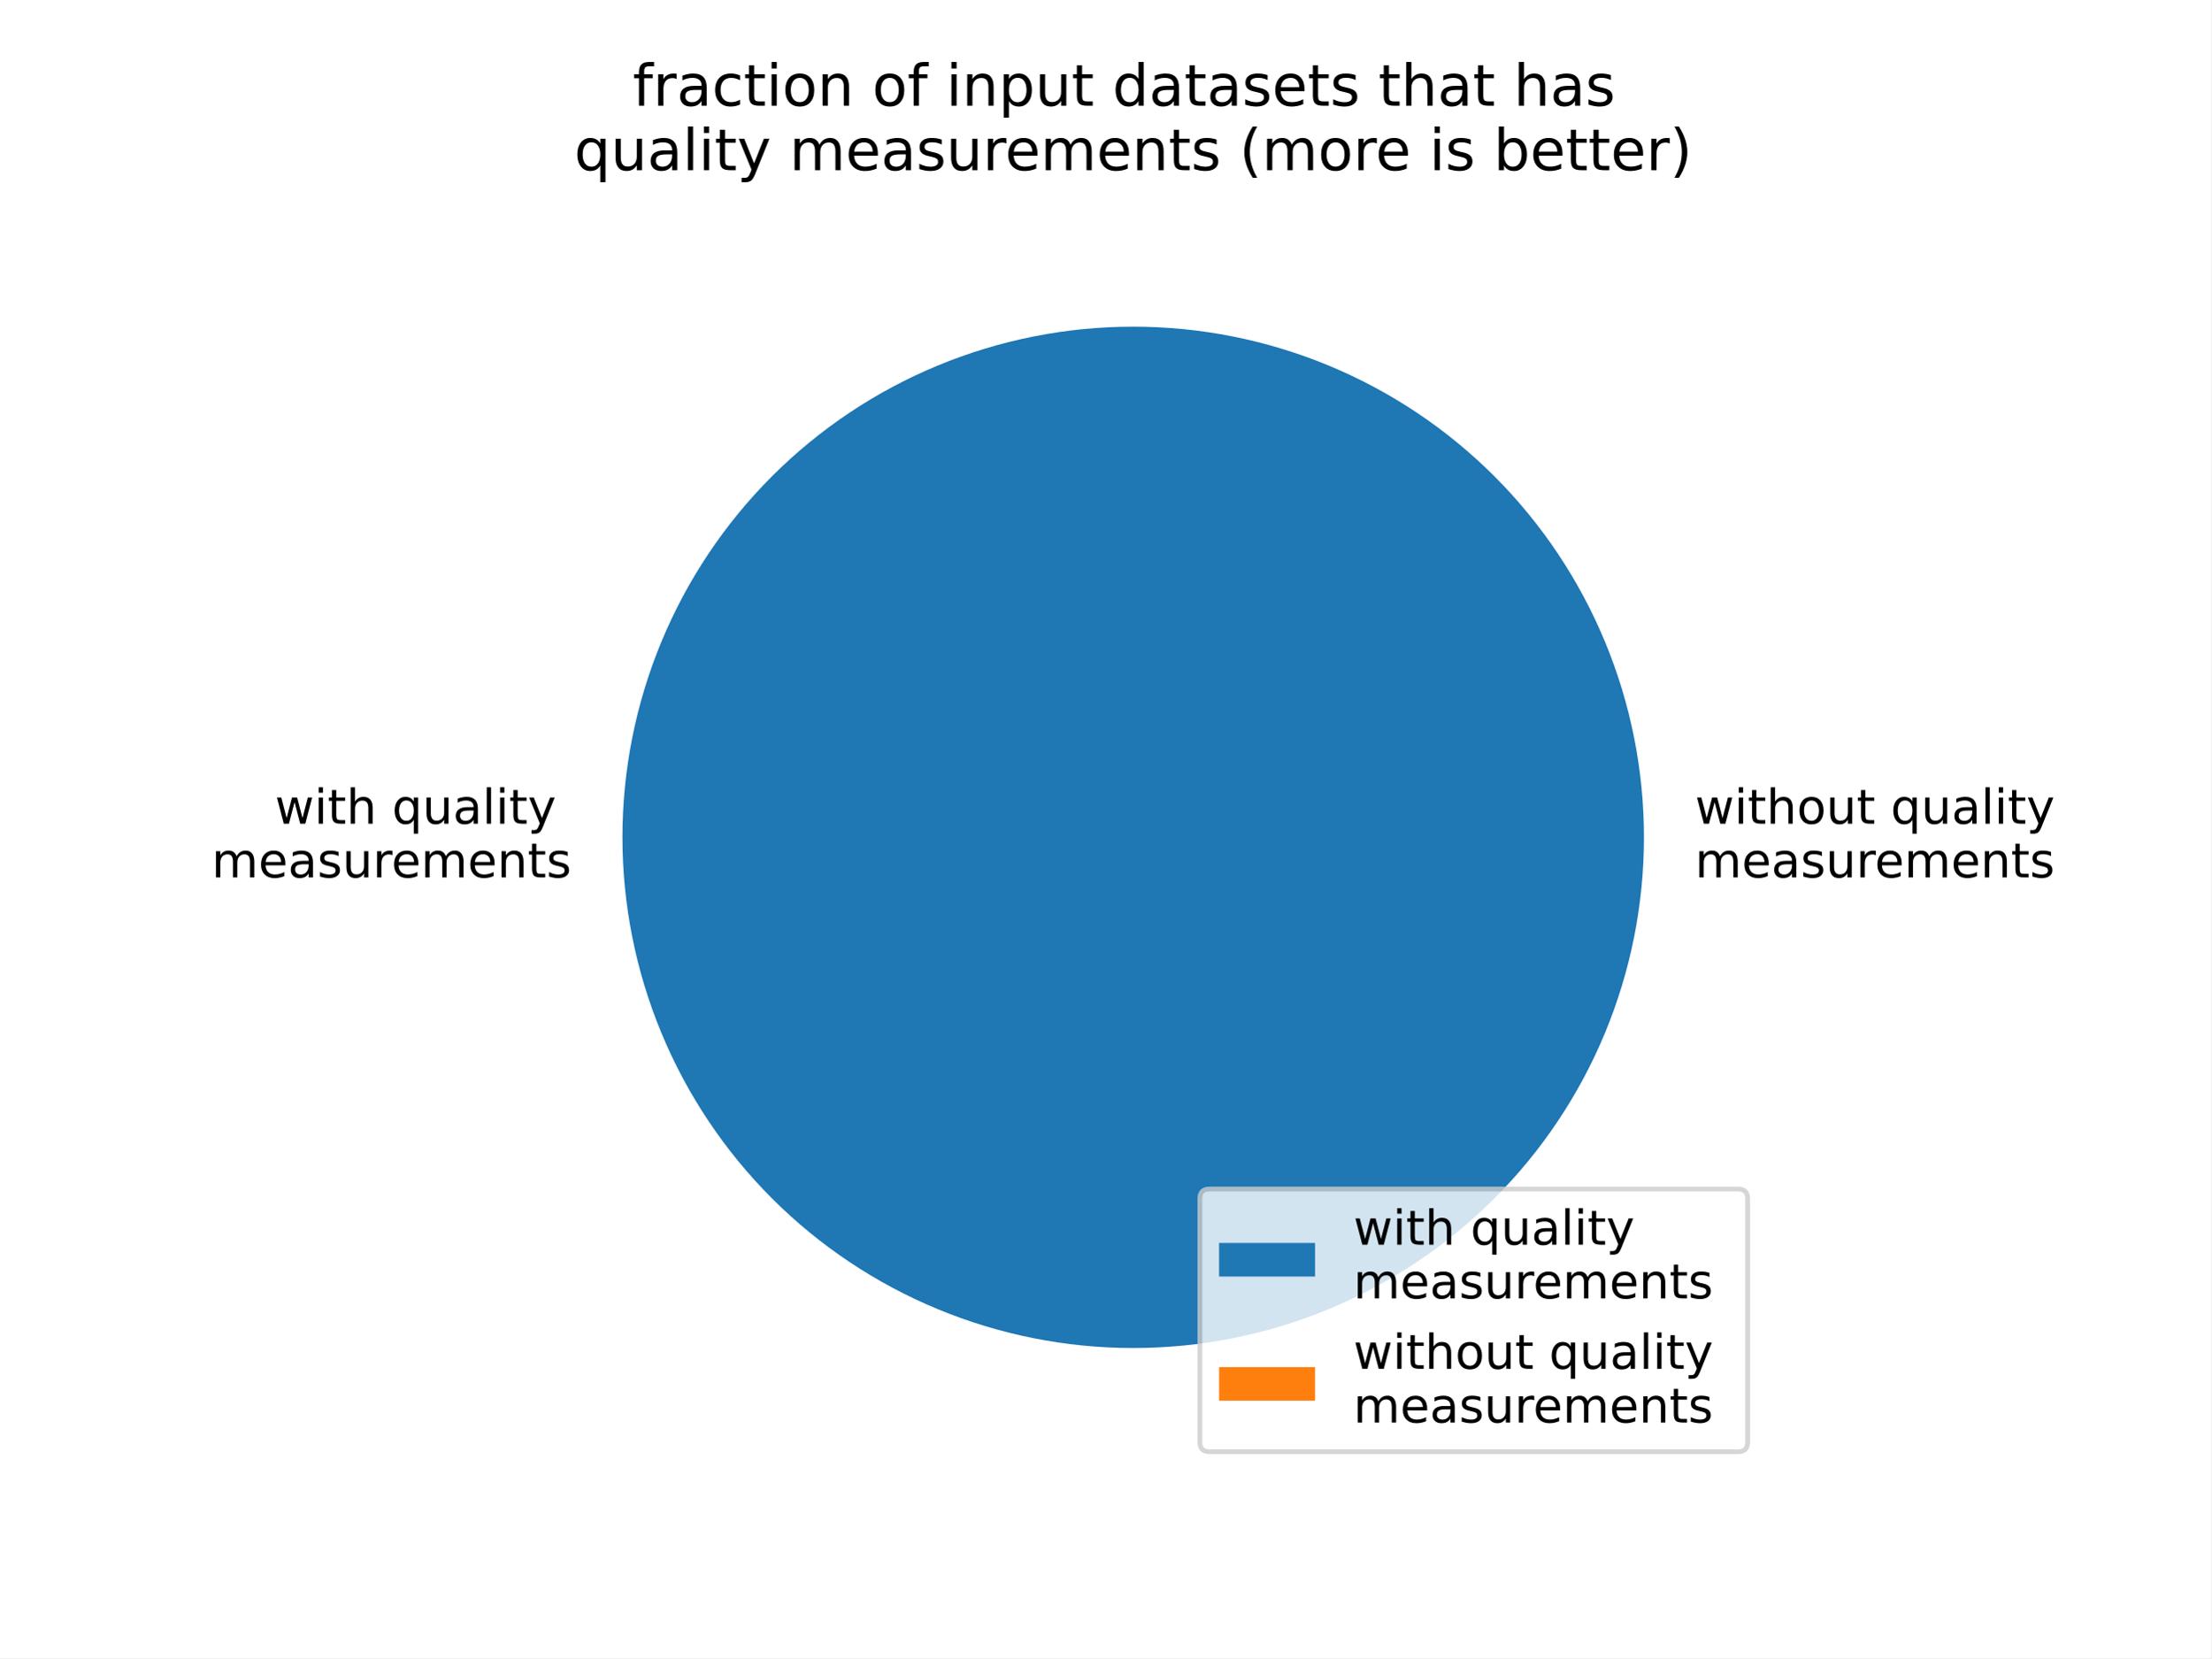
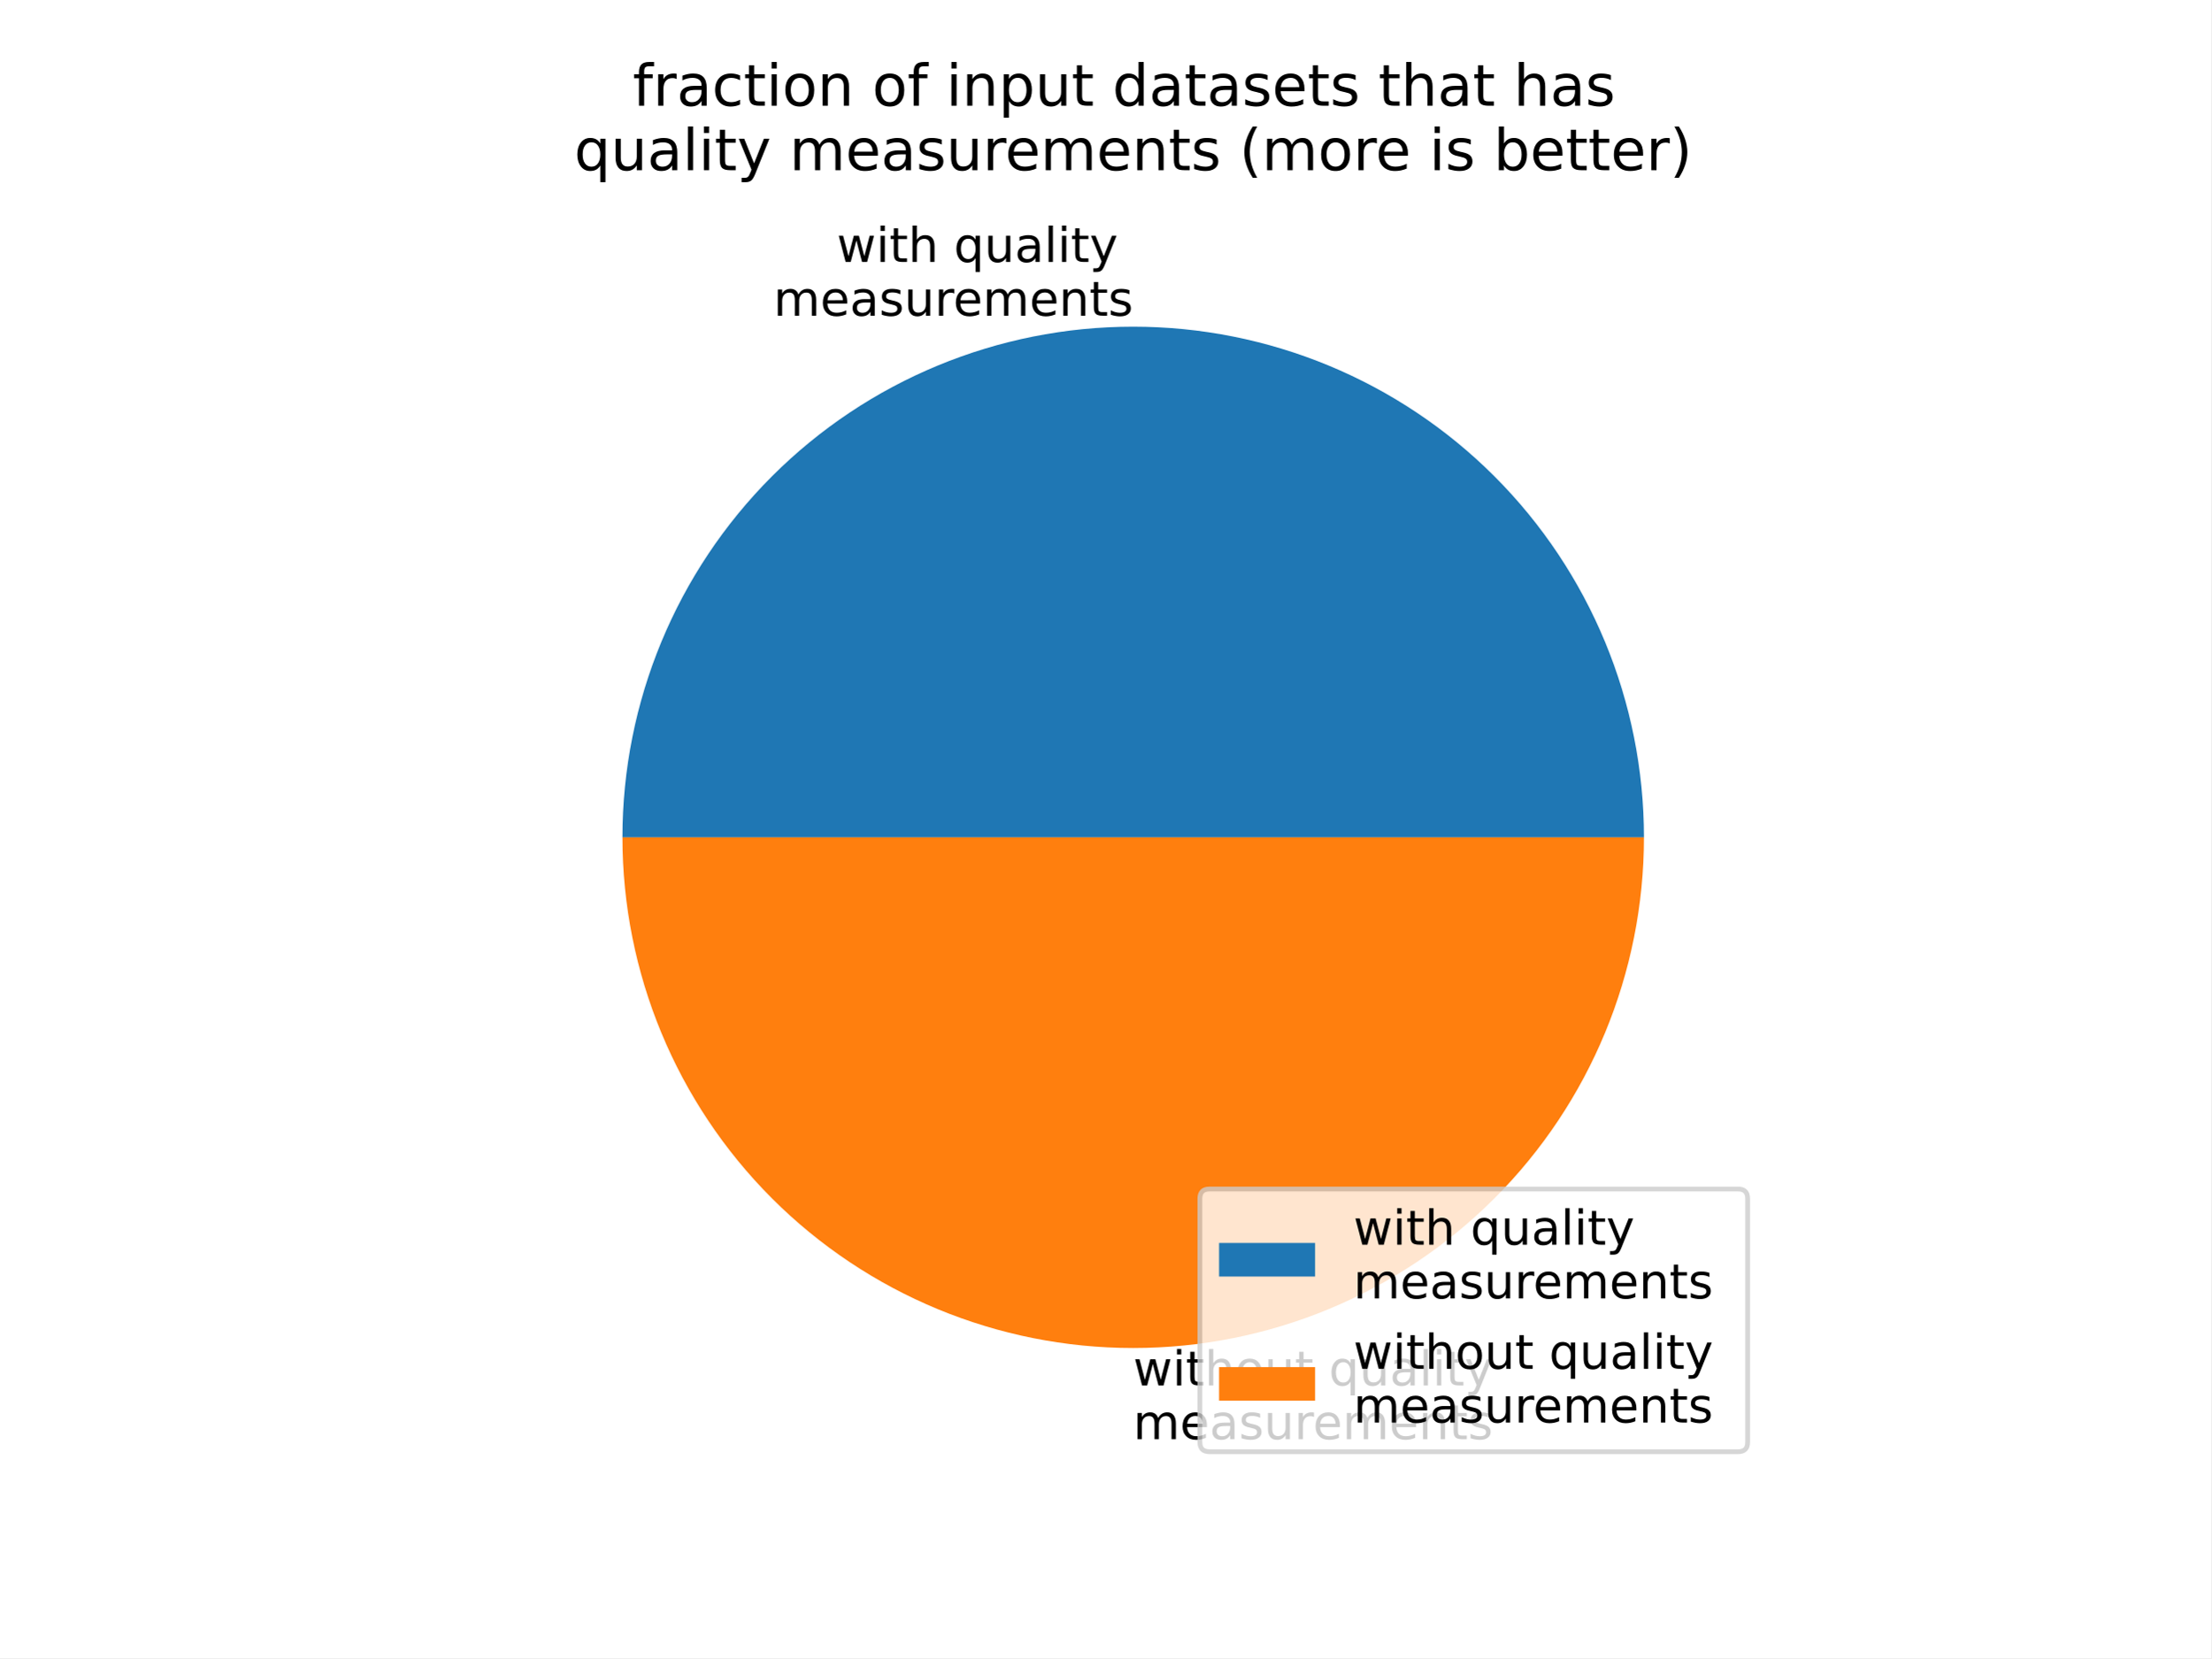
<svg xmlns="http://www.w3.org/2000/svg" xmlns:xlink="http://www.w3.org/1999/xlink" width="460.8pt" height="345.6pt" viewBox="0 0 460.8 345.6" version="1.1">
  <defs>
    <style type="text/css">*{stroke-linejoin: round; stroke-linecap: butt}</style>
  </defs>
  <g id="figure_1">
    <g id="patch_1">
      <path d="M 0 345.6  L 460.8 345.6  L 460.8 0  L 0 0  z " style="fill: #ffffff" />
    </g>
    <g id="axes_1">
      <g id="patch_2">
-         <path d="M 342.605 174.528  C 342.605 160.55 339.851 146.708 334.502 133.793  C 329.153 120.879 321.312 109.144 311.428 99.26  C 301.544 89.376 289.809 81.535 276.895 76.186  C 263.98 70.837 250.138 68.083 236.16 68.083  C 222.182 68.083 208.34 70.837 195.425 76.186  C 182.511 81.535 170.776 89.376 160.892 99.26  C 151.008 109.144 143.167 120.879 137.818 133.793  C 132.469 146.708 129.715 160.55 129.715 174.528  C 129.715 188.506 132.469 202.348 137.818 215.263  C 143.167 228.177 151.008 239.912 160.892 249.796  C 170.776 259.68 182.511 267.521 195.425 272.87  C 208.34 278.219 222.182 280.973 236.16 280.973  C 250.138 280.973 263.98 278.219 276.895 272.87  C 289.809 267.521 301.544 259.68 311.428 249.796  C 321.312 239.912 329.153 228.177 334.502 215.263  C 339.851 202.348 342.605 188.506 342.605 174.528  M 236.16 174.528  z " style="fill: #1f77b4" />
+         <path d="M 342.605 174.528  C 342.605 146.308 331.382 119.215 311.428 99.26  C 291.473 79.306 264.38 68.083 236.16 68.083  C 207.94 68.083 180.847 79.306 160.892 99.26  C 140.938 119.215 129.715 146.308 129.715 174.528  L 236.16 174.528  z " style="fill: #1f77b4" />
      </g>
      <g id="patch_3">
-         <path d="M 342.605 174.528  C 342.605 174.528 342.605 174.528 342.605 174.528  L 236.16 174.528  z " style="fill: #ff7f0e" />
+         <path d="M 129.715 174.528  C 129.715 202.748 140.938 229.841 160.892 249.796  C 180.847 269.75 207.94 280.973 236.16 280.973  C 264.38 280.973 291.473 269.75 311.428 249.796  C 331.382 229.841 342.605 202.748 342.605 174.528  L 236.16 174.528  z " style="fill: #ff7f0e" />
      </g>
      <g id="matplotlib.axis_1" />
      <g id="matplotlib.axis_2" />
      <g id="text_1">
-         <g transform="translate(57.29103 171.6885) scale(0.1 -0.1)">
+         <g transform="translate(174.3803 54.59919) scale(0.1 -0.1)">
          <defs>
            <path id="DejaVuSans-77" d="M 269 3500  L 844 3500  L 1563 769  L 2278 3500  L 2956 3500  L 3675 769  L 4391 3500  L 4966 3500  L 4050 0  L 3372 0  L 2619 2869  L 1863 0  L 1184 0  L 269 3500  z " transform="scale(0.015625)" />
            <path id="DejaVuSans-69" d="M 603 3500  L 1178 3500  L 1178 0  L 603 0  L 603 3500  z M 603 4863  L 1178 4863  L 1178 4134  L 603 4134  L 603 4863  z " transform="scale(0.015625)" />
            <path id="DejaVuSans-74" d="M 1172 4494  L 1172 3500  L 2356 3500  L 2356 3053  L 1172 3053  L 1172 1153  Q 1172 725 1289 603  Q 1406 481 1766 481  L 2356 481  L 2356 0  L 1766 0  Q 1100 0 847 248  Q 594 497 594 1153  L 594 3053  L 172 3053  L 172 3500  L 594 3500  L 594 4494  L 1172 4494  z " transform="scale(0.015625)" />
            <path id="DejaVuSans-68" d="M 3513 2113  L 3513 0  L 2938 0  L 2938 2094  Q 2938 2591 2744 2837  Q 2550 3084 2163 3084  Q 1697 3084 1428 2787  Q 1159 2491 1159 1978  L 1159 0  L 581 0  L 581 4863  L 1159 4863  L 1159 2956  Q 1366 3272 1645 3428  Q 1925 3584 2291 3584  Q 2894 3584 3203 3211  Q 3513 2838 3513 2113  z " transform="scale(0.015625)" />
            <path id="DejaVuSans-20" transform="scale(0.015625)" />
            <path id="DejaVuSans-71" d="M 947 1747  Q 947 1113 1208 752  Q 1469 391 1925 391  Q 2381 391 2643 752  Q 2906 1113 2906 1747  Q 2906 2381 2643 2742  Q 2381 3103 1925 3103  Q 1469 3103 1208 2742  Q 947 2381 947 1747  z M 2906 525  Q 2725 213 2448 61  Q 2172 -91 1784 -91  Q 1150 -91 751 415  Q 353 922 353 1747  Q 353 2572 751 3078  Q 1150 3584 1784 3584  Q 2172 3584 2448 3432  Q 2725 3281 2906 2969  L 2906 3500  L 3481 3500  L 3481 -1331  L 2906 -1331  L 2906 525  z " transform="scale(0.015625)" />
            <path id="DejaVuSans-75" d="M 544 1381  L 544 3500  L 1119 3500  L 1119 1403  Q 1119 906 1312 657  Q 1506 409 1894 409  Q 2359 409 2629 706  Q 2900 1003 2900 1516  L 2900 3500  L 3475 3500  L 3475 0  L 2900 0  L 2900 538  Q 2691 219 2414 64  Q 2138 -91 1772 -91  Q 1169 -91 856 284  Q 544 659 544 1381  z M 1991 3584  L 1991 3584  z " transform="scale(0.015625)" />
            <path id="DejaVuSans-61" d="M 2194 1759  Q 1497 1759 1228 1600  Q 959 1441 959 1056  Q 959 750 1161 570  Q 1363 391 1709 391  Q 2188 391 2477 730  Q 2766 1069 2766 1631  L 2766 1759  L 2194 1759  z M 3341 1997  L 3341 0  L 2766 0  L 2766 531  Q 2569 213 2275 61  Q 1981 -91 1556 -91  Q 1019 -91 701 211  Q 384 513 384 1019  Q 384 1609 779 1909  Q 1175 2209 1959 2209  L 2766 2209  L 2766 2266  Q 2766 2663 2505 2880  Q 2244 3097 1772 3097  Q 1472 3097 1187 3025  Q 903 2953 641 2809  L 641 3341  Q 956 3463 1253 3523  Q 1550 3584 1831 3584  Q 2591 3584 2966 3190  Q 3341 2797 3341 1997  z " transform="scale(0.015625)" />
            <path id="DejaVuSans-6c" d="M 603 4863  L 1178 4863  L 1178 0  L 603 0  L 603 4863  z " transform="scale(0.015625)" />
            <path id="DejaVuSans-79" d="M 2059 -325  Q 1816 -950 1584 -1140  Q 1353 -1331 966 -1331  L 506 -1331  L 506 -850  L 844 -850  Q 1081 -850 1212 -737  Q 1344 -625 1503 -206  L 1606 56  L 191 3500  L 800 3500  L 1894 763  L 2988 3500  L 3597 3500  L 2059 -325  z " transform="scale(0.015625)" />
          </defs>
          <use xlink:href="#DejaVuSans-77" />
          <use xlink:href="#DejaVuSans-69" x="81.787" />
          <use xlink:href="#DejaVuSans-74" x="109.57" />
          <use xlink:href="#DejaVuSans-68" x="148.779" />
          <use xlink:href="#DejaVuSans-20" x="212.158" />
          <use xlink:href="#DejaVuSans-71" x="243.945" />
          <use xlink:href="#DejaVuSans-75" x="307.422" />
          <use xlink:href="#DejaVuSans-61" x="370.801" />
          <use xlink:href="#DejaVuSans-6c" x="432.08" />
          <use xlink:href="#DejaVuSans-69" x="459.863" />
          <use xlink:href="#DejaVuSans-74" x="487.646" />
          <use xlink:href="#DejaVuSans-79" x="526.855" />
          <use xlink:href="#DejaVuSans-20" x="586.035" />
        </g>
-         <g transform="translate(44.10197 182.8863) scale(0.1 -0.1)">
+         <g transform="translate(161.1912 65.797) scale(0.1 -0.1)">
          <defs>
            <path id="DejaVuSans-6d" d="M 3328 2828  Q 3544 3216 3844 3400  Q 4144 3584 4550 3584  Q 5097 3584 5394 3201  Q 5691 2819 5691 2113  L 5691 0  L 5113 0  L 5113 2094  Q 5113 2597 4934 2840  Q 4756 3084 4391 3084  Q 3944 3084 3684 2787  Q 3425 2491 3425 1978  L 3425 0  L 2847 0  L 2847 2094  Q 2847 2600 2669 2842  Q 2491 3084 2119 3084  Q 1678 3084 1418 2786  Q 1159 2488 1159 1978  L 1159 0  L 581 0  L 581 3500  L 1159 3500  L 1159 2956  Q 1356 3278 1631 3431  Q 1906 3584 2284 3584  Q 2666 3584 2933 3390  Q 3200 3197 3328 2828  z " transform="scale(0.015625)" />
            <path id="DejaVuSans-65" d="M 3597 1894  L 3597 1613  L 953 1613  Q 991 1019 1311 708  Q 1631 397 2203 397  Q 2534 397 2845 478  Q 3156 559 3463 722  L 3463 178  Q 3153 47 2828 -22  Q 2503 -91 2169 -91  Q 1331 -91 842 396  Q 353 884 353 1716  Q 353 2575 817 3079  Q 1281 3584 2069 3584  Q 2775 3584 3186 3129  Q 3597 2675 3597 1894  z M 3022 2063  Q 3016 2534 2758 2815  Q 2500 3097 2075 3097  Q 1594 3097 1305 2825  Q 1016 2553 972 2059  L 3022 2063  z " transform="scale(0.015625)" />
            <path id="DejaVuSans-73" d="M 2834 3397  L 2834 2853  Q 2591 2978 2328 3040  Q 2066 3103 1784 3103  Q 1356 3103 1142 2972  Q 928 2841 928 2578  Q 928 2378 1081 2264  Q 1234 2150 1697 2047  L 1894 2003  Q 2506 1872 2764 1633  Q 3022 1394 3022 966  Q 3022 478 2636 193  Q 2250 -91 1575 -91  Q 1294 -91 989 -36  Q 684 19 347 128  L 347 722  Q 666 556 975 473  Q 1284 391 1588 391  Q 1994 391 2212 530  Q 2431 669 2431 922  Q 2431 1156 2273 1281  Q 2116 1406 1581 1522  L 1381 1569  Q 847 1681 609 1914  Q 372 2147 372 2553  Q 372 3047 722 3315  Q 1072 3584 1716 3584  Q 2034 3584 2315 3537  Q 2597 3491 2834 3397  z " transform="scale(0.015625)" />
            <path id="DejaVuSans-72" d="M 2631 2963  Q 2534 3019 2420 3045  Q 2306 3072 2169 3072  Q 1681 3072 1420 2755  Q 1159 2438 1159 1844  L 1159 0  L 581 0  L 581 3500  L 1159 3500  L 1159 2956  Q 1341 3275 1631 3429  Q 1922 3584 2338 3584  Q 2397 3584 2469 3576  Q 2541 3569 2628 3553  L 2631 2963  z " transform="scale(0.015625)" />
            <path id="DejaVuSans-6e" d="M 3513 2113  L 3513 0  L 2938 0  L 2938 2094  Q 2938 2591 2744 2837  Q 2550 3084 2163 3084  Q 1697 3084 1428 2787  Q 1159 2491 1159 1978  L 1159 0  L 581 0  L 581 3500  L 1159 3500  L 1159 2956  Q 1366 3272 1645 3428  Q 1925 3584 2291 3584  Q 2894 3584 3203 3211  Q 3513 2838 3513 2113  z " transform="scale(0.015625)" />
          </defs>
          <use xlink:href="#DejaVuSans-6d" />
          <use xlink:href="#DejaVuSans-65" x="97.412" />
          <use xlink:href="#DejaVuSans-61" x="158.936" />
          <use xlink:href="#DejaVuSans-73" x="220.215" />
          <use xlink:href="#DejaVuSans-75" x="272.314" />
          <use xlink:href="#DejaVuSans-72" x="335.693" />
          <use xlink:href="#DejaVuSans-65" x="374.557" />
          <use xlink:href="#DejaVuSans-6d" x="436.08" />
          <use xlink:href="#DejaVuSans-65" x="533.492" />
          <use xlink:href="#DejaVuSans-6e" x="595.016" />
          <use xlink:href="#DejaVuSans-74" x="658.395" />
          <use xlink:href="#DejaVuSans-73" x="697.604" />
        </g>
      </g>
      <g id="text_2">
-         <g transform="translate(353.2493 171.6884) scale(0.1 -0.1)">
+         <g transform="translate(236.16 288.7777) scale(0.1 -0.1)">
          <defs>
            <path id="DejaVuSans-6f" d="M 1959 3097  Q 1497 3097 1228 2736  Q 959 2375 959 1747  Q 959 1119 1226 758  Q 1494 397 1959 397  Q 2419 397 2687 759  Q 2956 1122 2956 1747  Q 2956 2369 2687 2733  Q 2419 3097 1959 3097  z M 1959 3584  Q 2709 3584 3137 3096  Q 3566 2609 3566 1747  Q 3566 888 3137 398  Q 2709 -91 1959 -91  Q 1206 -91 779 398  Q 353 888 353 1747  Q 353 2609 779 3096  Q 1206 3584 1959 3584  z " transform="scale(0.015625)" />
          </defs>
          <use xlink:href="#DejaVuSans-77" />
          <use xlink:href="#DejaVuSans-69" x="81.787" />
          <use xlink:href="#DejaVuSans-74" x="109.57" />
          <use xlink:href="#DejaVuSans-68" x="148.779" />
          <use xlink:href="#DejaVuSans-6f" x="212.158" />
          <use xlink:href="#DejaVuSans-75" x="273.34" />
          <use xlink:href="#DejaVuSans-74" x="336.719" />
          <use xlink:href="#DejaVuSans-20" x="375.928" />
          <use xlink:href="#DejaVuSans-71" x="407.715" />
          <use xlink:href="#DejaVuSans-75" x="471.191" />
          <use xlink:href="#DejaVuSans-61" x="534.57" />
          <use xlink:href="#DejaVuSans-6c" x="595.85" />
          <use xlink:href="#DejaVuSans-69" x="623.633" />
          <use xlink:href="#DejaVuSans-74" x="651.416" />
          <use xlink:href="#DejaVuSans-79" x="690.625" />
          <use xlink:href="#DejaVuSans-20" x="749.805" />
        </g>
-         <g transform="translate(353.2493 182.8863) scale(0.1 -0.1)">
+         <g transform="translate(236.16 299.9756) scale(0.1 -0.1)">
          <use xlink:href="#DejaVuSans-6d" />
          <use xlink:href="#DejaVuSans-65" x="97.412" />
          <use xlink:href="#DejaVuSans-61" x="158.936" />
          <use xlink:href="#DejaVuSans-73" x="220.215" />
          <use xlink:href="#DejaVuSans-75" x="272.314" />
          <use xlink:href="#DejaVuSans-72" x="335.693" />
          <use xlink:href="#DejaVuSans-65" x="374.557" />
          <use xlink:href="#DejaVuSans-6d" x="436.08" />
          <use xlink:href="#DejaVuSans-65" x="533.492" />
          <use xlink:href="#DejaVuSans-6e" x="595.016" />
          <use xlink:href="#DejaVuSans-74" x="658.395" />
          <use xlink:href="#DejaVuSans-73" x="697.604" />
        </g>
      </g>
      <g id="text_3">
        <g transform="translate(131.8556 22.03462) scale(0.12 -0.12)">
          <defs>
            <path id="DejaVuSans-66" d="M 2375 4863  L 2375 4384  L 1825 4384  Q 1516 4384 1395 4259  Q 1275 4134 1275 3809  L 1275 3500  L 2222 3500  L 2222 3053  L 1275 3053  L 1275 0  L 697 0  L 697 3053  L 147 3053  L 147 3500  L 697 3500  L 697 3744  Q 697 4328 969 4595  Q 1241 4863 1831 4863  L 2375 4863  z " transform="scale(0.015625)" />
            <path id="DejaVuSans-63" d="M 3122 3366  L 3122 2828  Q 2878 2963 2633 3030  Q 2388 3097 2138 3097  Q 1578 3097 1268 2742  Q 959 2388 959 1747  Q 959 1106 1268 751  Q 1578 397 2138 397  Q 2388 397 2633 464  Q 2878 531 3122 666  L 3122 134  Q 2881 22 2623 -34  Q 2366 -91 2075 -91  Q 1284 -91 818 406  Q 353 903 353 1747  Q 353 2603 823 3093  Q 1294 3584 2113 3584  Q 2378 3584 2631 3529  Q 2884 3475 3122 3366  z " transform="scale(0.015625)" />
            <path id="DejaVuSans-70" d="M 1159 525  L 1159 -1331  L 581 -1331  L 581 3500  L 1159 3500  L 1159 2969  Q 1341 3281 1617 3432  Q 1894 3584 2278 3584  Q 2916 3584 3314 3078  Q 3713 2572 3713 1747  Q 3713 922 3314 415  Q 2916 -91 2278 -91  Q 1894 -91 1617 61  Q 1341 213 1159 525  z M 3116 1747  Q 3116 2381 2855 2742  Q 2594 3103 2138 3103  Q 1681 3103 1420 2742  Q 1159 2381 1159 1747  Q 1159 1113 1420 752  Q 1681 391 2138 391  Q 2594 391 2855 752  Q 3116 1113 3116 1747  z " transform="scale(0.015625)" />
            <path id="DejaVuSans-64" d="M 2906 2969  L 2906 4863  L 3481 4863  L 3481 0  L 2906 0  L 2906 525  Q 2725 213 2448 61  Q 2172 -91 1784 -91  Q 1150 -91 751 415  Q 353 922 353 1747  Q 353 2572 751 3078  Q 1150 3584 1784 3584  Q 2172 3584 2448 3432  Q 2725 3281 2906 2969  z M 947 1747  Q 947 1113 1208 752  Q 1469 391 1925 391  Q 2381 391 2643 752  Q 2906 1113 2906 1747  Q 2906 2381 2643 2742  Q 2381 3103 1925 3103  Q 1469 3103 1208 2742  Q 947 2381 947 1747  z " transform="scale(0.015625)" />
          </defs>
          <use xlink:href="#DejaVuSans-66" />
          <use xlink:href="#DejaVuSans-72" x="35.205" />
          <use xlink:href="#DejaVuSans-61" x="76.318" />
          <use xlink:href="#DejaVuSans-63" x="137.598" />
          <use xlink:href="#DejaVuSans-74" x="192.578" />
          <use xlink:href="#DejaVuSans-69" x="231.787" />
          <use xlink:href="#DejaVuSans-6f" x="259.57" />
          <use xlink:href="#DejaVuSans-6e" x="320.752" />
          <use xlink:href="#DejaVuSans-20" x="384.131" />
          <use xlink:href="#DejaVuSans-6f" x="415.918" />
          <use xlink:href="#DejaVuSans-66" x="477.1" />
          <use xlink:href="#DejaVuSans-20" x="512.305" />
          <use xlink:href="#DejaVuSans-69" x="544.092" />
          <use xlink:href="#DejaVuSans-6e" x="571.875" />
          <use xlink:href="#DejaVuSans-70" x="635.254" />
          <use xlink:href="#DejaVuSans-75" x="698.73" />
          <use xlink:href="#DejaVuSans-74" x="762.109" />
          <use xlink:href="#DejaVuSans-20" x="801.318" />
          <use xlink:href="#DejaVuSans-64" x="833.105" />
          <use xlink:href="#DejaVuSans-61" x="896.582" />
          <use xlink:href="#DejaVuSans-74" x="957.861" />
          <use xlink:href="#DejaVuSans-61" x="997.07" />
          <use xlink:href="#DejaVuSans-73" x="1058.35" />
          <use xlink:href="#DejaVuSans-65" x="1110.449" />
          <use xlink:href="#DejaVuSans-74" x="1171.973" />
          <use xlink:href="#DejaVuSans-73" x="1211.182" />
          <use xlink:href="#DejaVuSans-20" x="1263.281" />
          <use xlink:href="#DejaVuSans-74" x="1295.068" />
          <use xlink:href="#DejaVuSans-68" x="1334.277" />
          <use xlink:href="#DejaVuSans-61" x="1397.656" />
          <use xlink:href="#DejaVuSans-74" x="1458.936" />
          <use xlink:href="#DejaVuSans-20" x="1498.145" />
          <use xlink:href="#DejaVuSans-68" x="1529.932" />
          <use xlink:href="#DejaVuSans-61" x="1593.311" />
          <use xlink:href="#DejaVuSans-73" x="1654.59" />
          <use xlink:href="#DejaVuSans-20" x="1706.689" />
        </g>
        <g transform="translate(119.6484 35.472) scale(0.12 -0.12)">
          <defs>
            <path id="DejaVuSans-28" d="M 1984 4856  Q 1566 4138 1362 3434  Q 1159 2731 1159 2009  Q 1159 1288 1364 580  Q 1569 -128 1984 -844  L 1484 -844  Q 1016 -109 783 600  Q 550 1309 550 2009  Q 550 2706 781 3412  Q 1013 4119 1484 4856  L 1984 4856  z " transform="scale(0.015625)" />
            <path id="DejaVuSans-62" d="M 3116 1747  Q 3116 2381 2855 2742  Q 2594 3103 2138 3103  Q 1681 3103 1420 2742  Q 1159 2381 1159 1747  Q 1159 1113 1420 752  Q 1681 391 2138 391  Q 2594 391 2855 752  Q 3116 1113 3116 1747  z M 1159 2969  Q 1341 3281 1617 3432  Q 1894 3584 2278 3584  Q 2916 3584 3314 3078  Q 3713 2572 3713 1747  Q 3713 922 3314 415  Q 2916 -91 2278 -91  Q 1894 -91 1617 61  Q 1341 213 1159 525  L 1159 0  L 581 0  L 581 4863  L 1159 4863  L 1159 2969  z " transform="scale(0.015625)" />
            <path id="DejaVuSans-29" d="M 513 4856  L 1013 4856  Q 1481 4119 1714 3412  Q 1947 2706 1947 2009  Q 1947 1309 1714 600  Q 1481 -109 1013 -844  L 513 -844  Q 928 -128 1133 580  Q 1338 1288 1338 2009  Q 1338 2731 1133 3434  Q 928 4138 513 4856  z " transform="scale(0.015625)" />
          </defs>
          <use xlink:href="#DejaVuSans-71" />
          <use xlink:href="#DejaVuSans-75" x="63.477" />
          <use xlink:href="#DejaVuSans-61" x="126.855" />
          <use xlink:href="#DejaVuSans-6c" x="188.135" />
          <use xlink:href="#DejaVuSans-69" x="215.918" />
          <use xlink:href="#DejaVuSans-74" x="243.701" />
          <use xlink:href="#DejaVuSans-79" x="282.91" />
          <use xlink:href="#DejaVuSans-20" x="342.09" />
          <use xlink:href="#DejaVuSans-6d" x="373.877" />
          <use xlink:href="#DejaVuSans-65" x="471.289" />
          <use xlink:href="#DejaVuSans-61" x="532.812" />
          <use xlink:href="#DejaVuSans-73" x="594.092" />
          <use xlink:href="#DejaVuSans-75" x="646.191" />
          <use xlink:href="#DejaVuSans-72" x="709.57" />
          <use xlink:href="#DejaVuSans-65" x="748.434" />
          <use xlink:href="#DejaVuSans-6d" x="809.957" />
          <use xlink:href="#DejaVuSans-65" x="907.369" />
          <use xlink:href="#DejaVuSans-6e" x="968.893" />
          <use xlink:href="#DejaVuSans-74" x="1032.271" />
          <use xlink:href="#DejaVuSans-73" x="1071.48" />
          <use xlink:href="#DejaVuSans-20" x="1123.58" />
          <use xlink:href="#DejaVuSans-28" x="1155.367" />
          <use xlink:href="#DejaVuSans-6d" x="1194.381" />
          <use xlink:href="#DejaVuSans-6f" x="1291.793" />
          <use xlink:href="#DejaVuSans-72" x="1352.975" />
          <use xlink:href="#DejaVuSans-65" x="1391.838" />
          <use xlink:href="#DejaVuSans-20" x="1453.361" />
          <use xlink:href="#DejaVuSans-69" x="1485.148" />
          <use xlink:href="#DejaVuSans-73" x="1512.932" />
          <use xlink:href="#DejaVuSans-20" x="1565.031" />
          <use xlink:href="#DejaVuSans-62" x="1596.818" />
          <use xlink:href="#DejaVuSans-65" x="1660.295" />
          <use xlink:href="#DejaVuSans-74" x="1721.818" />
          <use xlink:href="#DejaVuSans-74" x="1761.027" />
          <use xlink:href="#DejaVuSans-65" x="1800.236" />
          <use xlink:href="#DejaVuSans-72" x="1861.76" />
          <use xlink:href="#DejaVuSans-29" x="1902.873" />
        </g>
      </g>
      <g id="legend_1">
        <g id="patch_4">
          <path d="M 252.06 302.584  L 362.216 302.584  Q 364.216 302.584 364.216 300.584  L 364.216 249.832  Q 364.216 247.832 362.216 247.832  L 252.06 247.832  Q 250.06 247.832 250.06 249.832  L 250.06 300.584  Q 250.06 302.584 252.06 302.584  z " style="fill: #ffffff; opacity: 0.8; stroke: #cccccc; stroke-linejoin: miter" />
        </g>
        <g id="patch_5">
          <path d="M 254.06 266.069  L 274.06 266.069  L 274.06 259.069  L 254.06 259.069  z " style="fill: #1f77b4" />
        </g>
        <g id="text_4">
          <g transform="translate(282.0598 259.4306) scale(0.1 -0.1)">
            <use xlink:href="#DejaVuSans-77" />
            <use xlink:href="#DejaVuSans-69" x="81.787" />
            <use xlink:href="#DejaVuSans-74" x="109.57" />
            <use xlink:href="#DejaVuSans-68" x="148.779" />
            <use xlink:href="#DejaVuSans-20" x="212.158" />
            <use xlink:href="#DejaVuSans-71" x="243.945" />
            <use xlink:href="#DejaVuSans-75" x="307.422" />
            <use xlink:href="#DejaVuSans-61" x="370.801" />
            <use xlink:href="#DejaVuSans-6c" x="432.08" />
            <use xlink:href="#DejaVuSans-69" x="459.863" />
            <use xlink:href="#DejaVuSans-74" x="487.646" />
            <use xlink:href="#DejaVuSans-79" x="526.855" />
            <use xlink:href="#DejaVuSans-20" x="586.035" />
          </g>
          <g transform="translate(282.0598 270.6284) scale(0.1 -0.1)">
            <use xlink:href="#DejaVuSans-6d" />
            <use xlink:href="#DejaVuSans-65" x="97.412" />
            <use xlink:href="#DejaVuSans-61" x="158.936" />
            <use xlink:href="#DejaVuSans-73" x="220.215" />
            <use xlink:href="#DejaVuSans-75" x="272.314" />
            <use xlink:href="#DejaVuSans-72" x="335.693" />
            <use xlink:href="#DejaVuSans-65" x="374.557" />
            <use xlink:href="#DejaVuSans-6d" x="436.08" />
            <use xlink:href="#DejaVuSans-65" x="533.492" />
            <use xlink:href="#DejaVuSans-6e" x="595.016" />
            <use xlink:href="#DejaVuSans-74" x="658.395" />
            <use xlink:href="#DejaVuSans-73" x="697.604" />
          </g>
        </g>
        <g id="patch_6">
          <path d="M 254.06 291.945  L 274.06 291.945  L 274.06 284.945  L 254.06 284.945  z " style="fill: #ff7f0e" />
        </g>
        <g id="text_5">
          <g transform="translate(282.0598 285.3065) scale(0.1 -0.1)">
            <use xlink:href="#DejaVuSans-77" />
            <use xlink:href="#DejaVuSans-69" x="81.787" />
            <use xlink:href="#DejaVuSans-74" x="109.57" />
            <use xlink:href="#DejaVuSans-68" x="148.779" />
            <use xlink:href="#DejaVuSans-6f" x="212.158" />
            <use xlink:href="#DejaVuSans-75" x="273.34" />
            <use xlink:href="#DejaVuSans-74" x="336.719" />
            <use xlink:href="#DejaVuSans-20" x="375.928" />
            <use xlink:href="#DejaVuSans-71" x="407.715" />
            <use xlink:href="#DejaVuSans-75" x="471.191" />
            <use xlink:href="#DejaVuSans-61" x="534.57" />
            <use xlink:href="#DejaVuSans-6c" x="595.85" />
            <use xlink:href="#DejaVuSans-69" x="623.633" />
            <use xlink:href="#DejaVuSans-74" x="651.416" />
            <use xlink:href="#DejaVuSans-79" x="690.625" />
            <use xlink:href="#DejaVuSans-20" x="749.805" />
          </g>
          <g transform="translate(282.0598 296.5043) scale(0.1 -0.1)">
            <use xlink:href="#DejaVuSans-6d" />
            <use xlink:href="#DejaVuSans-65" x="97.412" />
            <use xlink:href="#DejaVuSans-61" x="158.936" />
            <use xlink:href="#DejaVuSans-73" x="220.215" />
            <use xlink:href="#DejaVuSans-75" x="272.314" />
            <use xlink:href="#DejaVuSans-72" x="335.693" />
            <use xlink:href="#DejaVuSans-65" x="374.557" />
            <use xlink:href="#DejaVuSans-6d" x="436.08" />
            <use xlink:href="#DejaVuSans-65" x="533.492" />
            <use xlink:href="#DejaVuSans-6e" x="595.016" />
            <use xlink:href="#DejaVuSans-74" x="658.395" />
            <use xlink:href="#DejaVuSans-73" x="697.604" />
          </g>
        </g>
      </g>
    </g>
  </g>
</svg>
